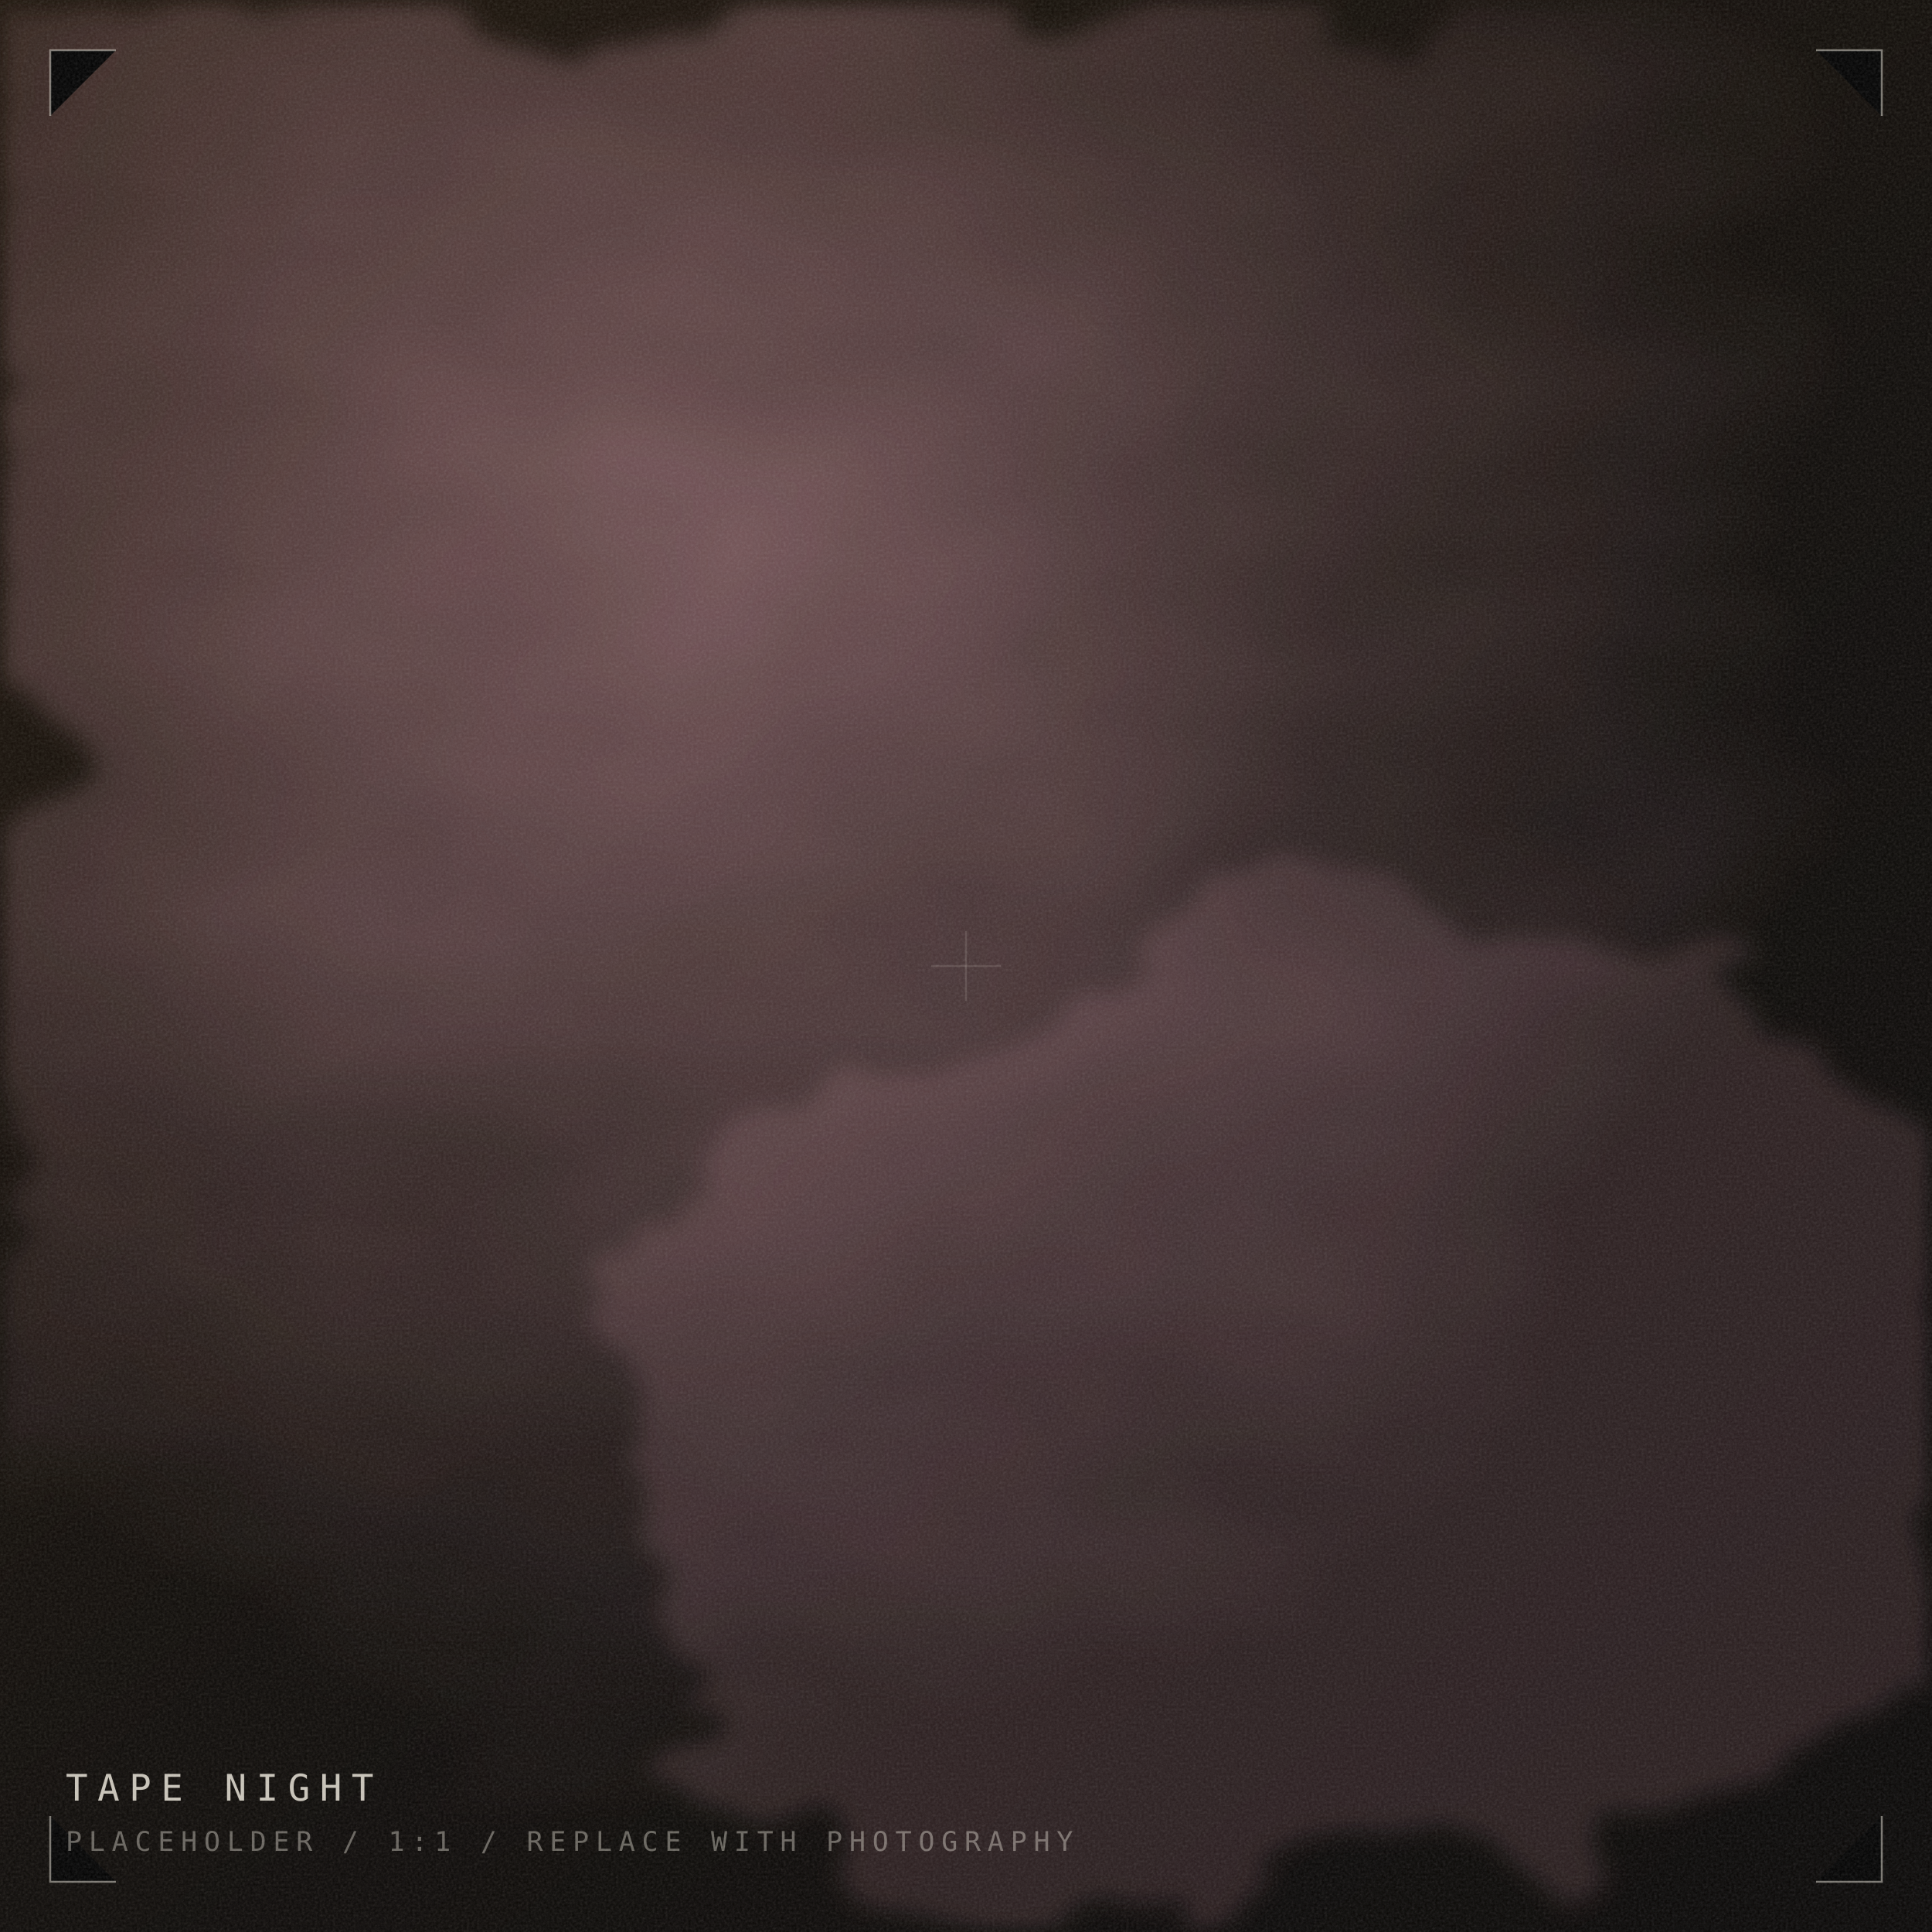
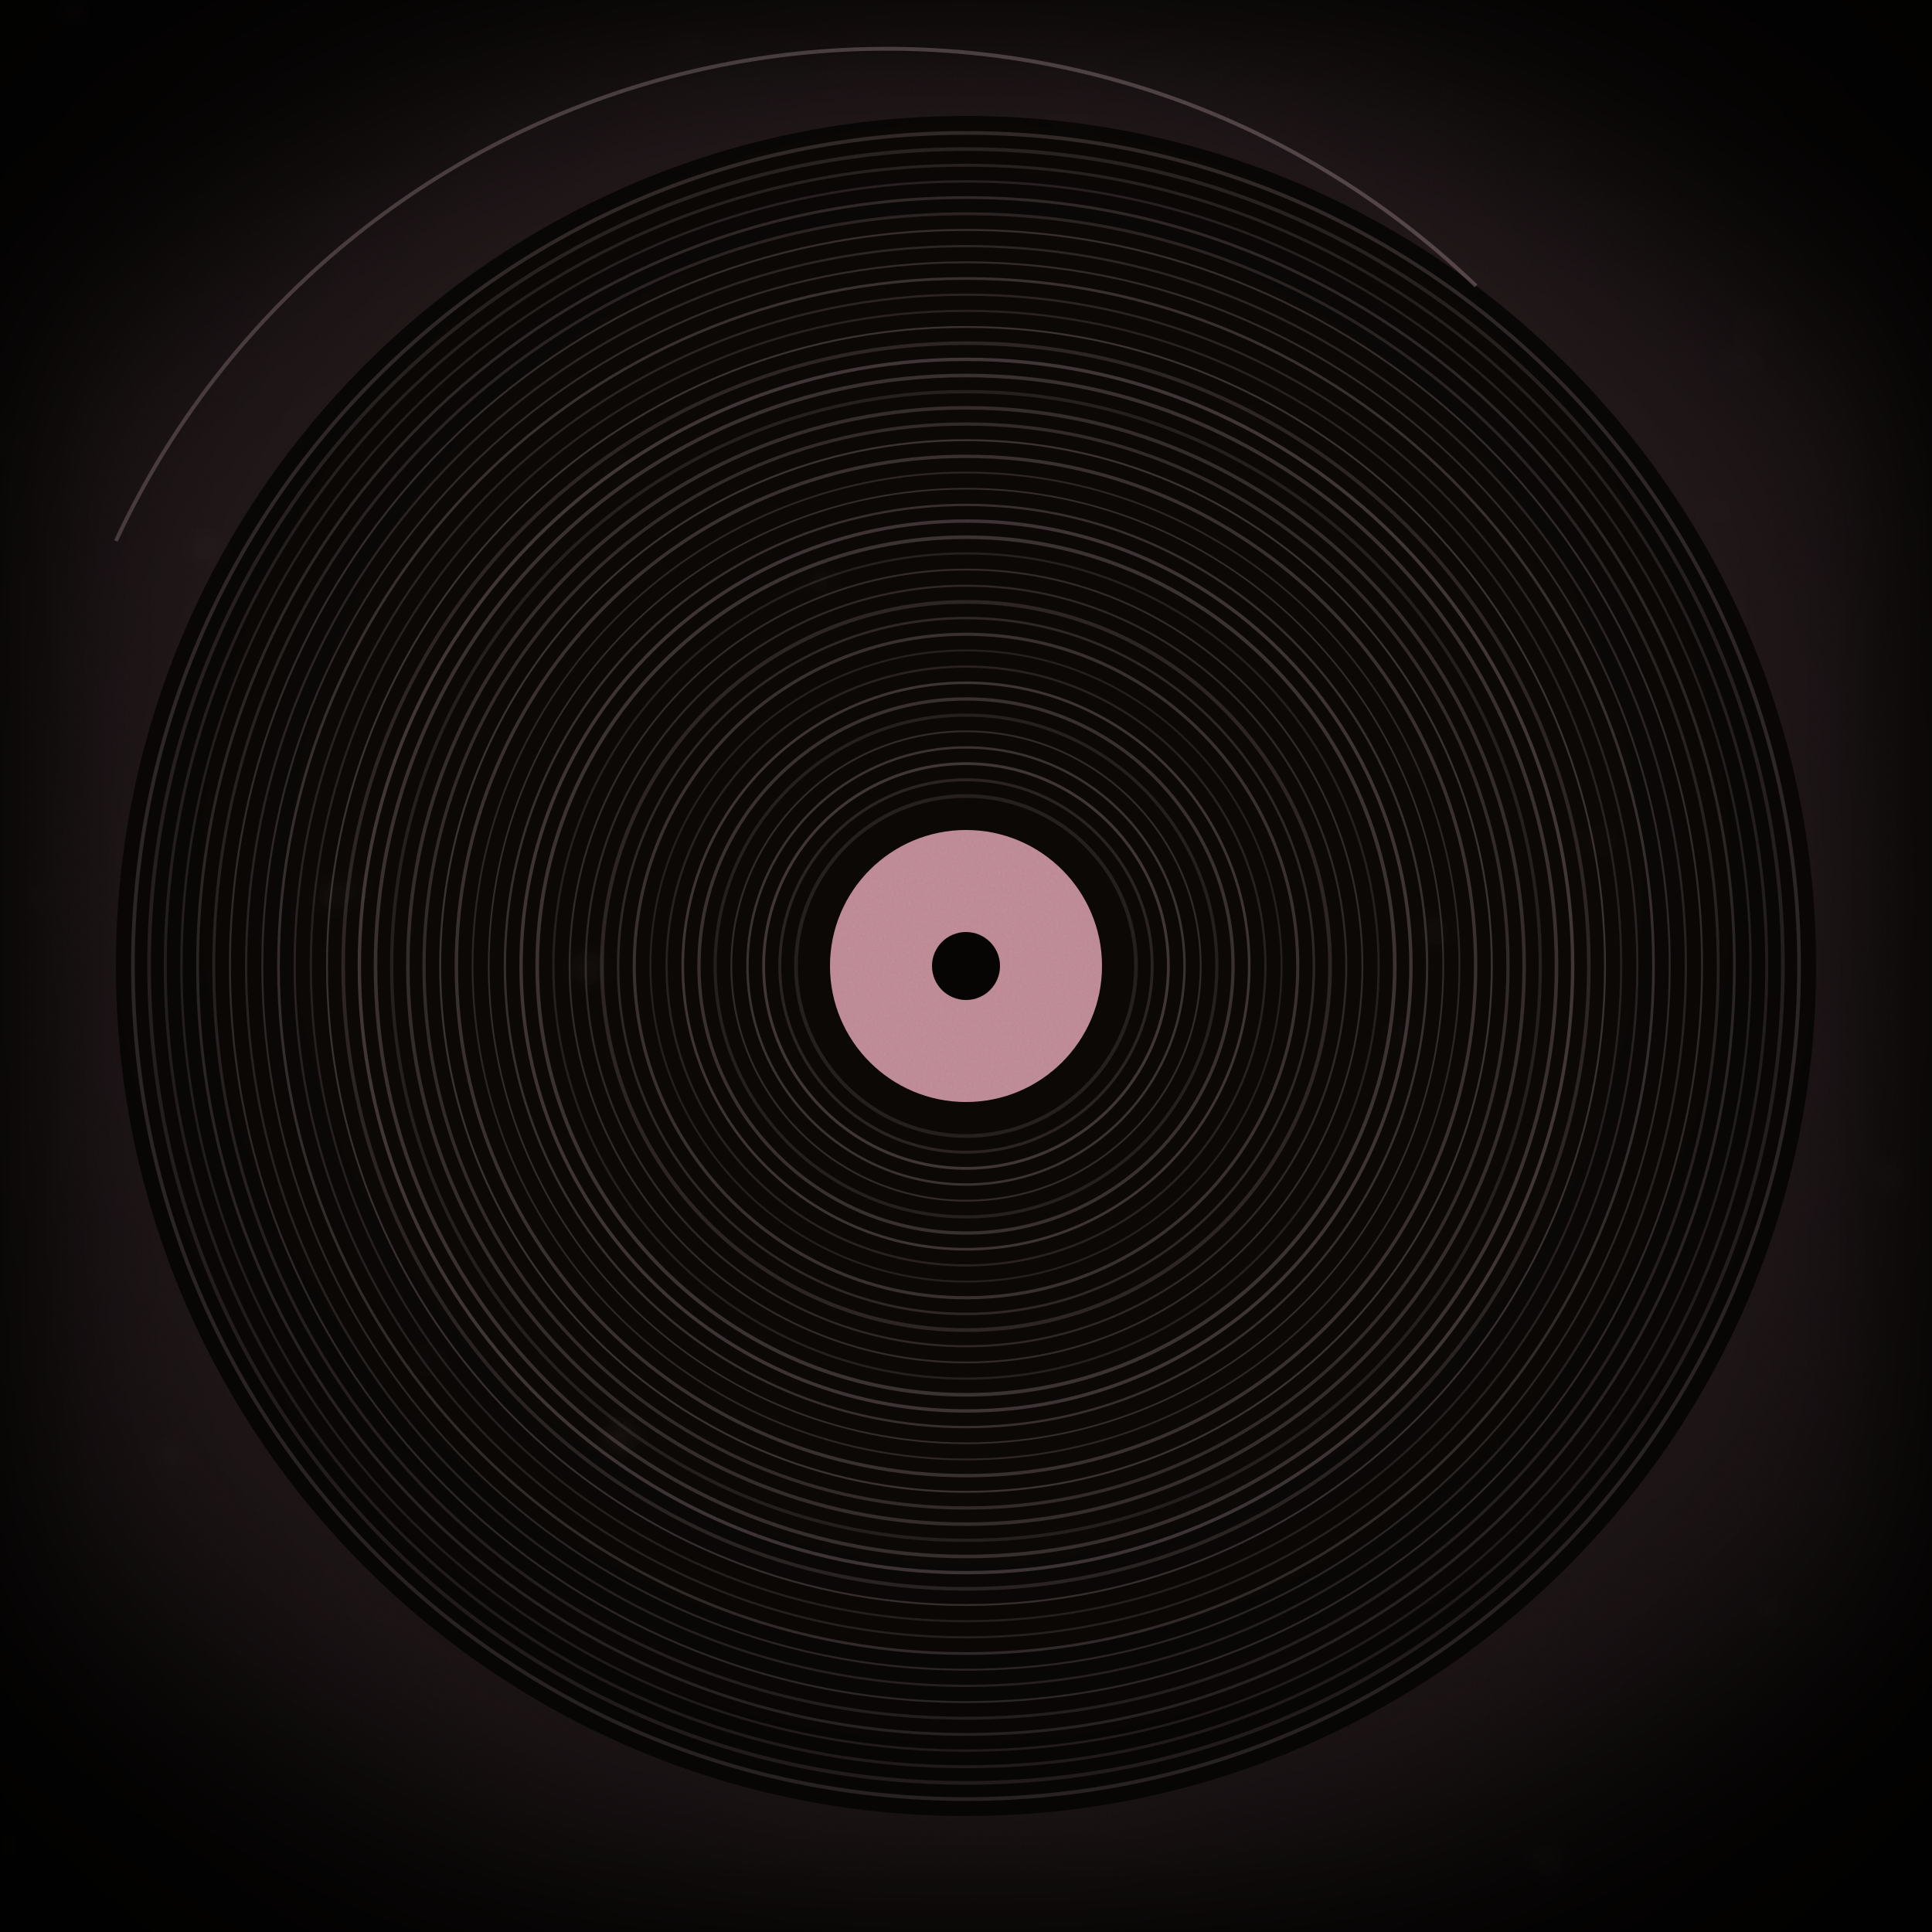
- <svg xmlns="http://www.w3.org/2000/svg" viewBox="0 0 1000 1000" width="1000" height="1000" role="img" aria-label="Tape night placeholder">
+ <svg xmlns="http://www.w3.org/2000/svg" viewBox="0 0 1000 1000" width="1000" height="1000" role="img" aria-label="Tape night">
  <defs>
-     <linearGradient id="bg-e7" x1="0.1" y1="0" x2="0.9" y2="1">
-       <stop offset="0" stop-color="#1A1108" />
-       <stop offset="0.55" stop-color="#0C0906" />
-       <stop offset="1" stop-color="#070504" />
-     </linearGradient>
-     <radialGradient id="bloom-e7" cx="0.34" cy="0.3" r="0.6">
-       <stop offset="0" stop-color="#E9A8B6" stop-opacity="0.5" />
-       <stop offset="1" stop-color="#E9A8B6" stop-opacity="0" />
+     <radialGradient id="e167-bubble" cx="38%" cy="34%" r="68%">
+       <stop offset="0%" stop-color="#f4d4db" stop-opacity="0.18" />
+       <stop offset="62%" stop-color="#f4d4db" stop-opacity="0.05" />
+       <stop offset="88%" stop-color="#f4d4db" stop-opacity="0.42" />
+       <stop offset="100%" stop-color="#f4d4db" stop-opacity="0.08" />
    </radialGradient>
-     <filter id="warp-e7" x="-20%" y="-20%" width="140%" height="140%">
-       <feTurbulence type="fractalNoise" baseFrequency="0.005 0.009" numOctaves="4" seed="10" result="t" />
-       <feDisplacementMap in="SourceGraphic" in2="t" scale="160" xChannelSelector="R" yChannelSelector="G" />
+     <filter id="e167-bk-far" x="-35%" y="-35%" width="170%" height="170%">
+       <feGaussianBlur stdDeviation="20" />
+     </filter>
+     <filter id="e167-bk-mid" x="-35%" y="-35%" width="170%" height="170%">
      <feGaussianBlur stdDeviation="6" />
    </filter>
-     <filter id="gr-e7">
-       <feTurbulence type="fractalNoise" baseFrequency="0.75" numOctaves="3" seed="10" />
+     <filter id="e167-soft" x="-35%" y="-35%" width="170%" height="170%">
+       <feGaussianBlur stdDeviation="50" />
+     </filter>
+     <filter id="e167-warp" x="-25%" y="-25%" width="150%" height="150%">
+       <feTurbulence type="fractalNoise" baseFrequency="0.006 0.011" numOctaves="4" seed="167" result="t" />
+       <feDisplacementMap in="SourceGraphic" in2="t" scale="120" xChannelSelector="R" yChannelSelector="G" />
+       <feGaussianBlur stdDeviation="4" />
+     </filter>
+     <filter id="e167-caustic" x="0" y="0" width="100%" height="100%">
+       <feTurbulence type="fractalNoise" baseFrequency="0.01" numOctaves="2" seed="168" result="n" />
+       <feColorMatrix in="n" type="matrix" values="0 0 0 0 1  0 0 0 0 0.82  0 0 0 0 0.55  1.6 0 0 0 -0.62" />
+       <feGaussianBlur stdDeviation="2" />
+     </filter>
+     <filter id="e167-grain" x="0" y="0" width="100%" height="100%">
+       <feTurbulence type="fractalNoise" baseFrequency="0.8" numOctaves="3" seed="170" />
      <feColorMatrix type="saturate" values="0" />
      <feComponentTransfer>
-         <feFuncA type="linear" slope="0.2" />
+         <feFuncA type="linear" slope="0.22" />
      </feComponentTransfer>
      <feComposite operator="in" in2="SourceGraphic" />
    </filter>
+     <radialGradient id="e167-vig" cx="50%" cy="46%" r="72%">
+       <stop offset="45%" stop-color="#000" stop-opacity="0" />
+       <stop offset="100%" stop-color="#000" stop-opacity="0.78" />
+     </radialGradient>
+     <linearGradient id="e167-obj" x1="0" y1="0" x2="1" y2="0">
+       <stop offset="0%" stop-color="#2c2022" />
+       <stop offset="16%" stop-color="#7a6468" />
+       <stop offset="46%" stop-color="#4e383c" />
+       <stop offset="82%" stop-color="#6c5358" />
+       <stop offset="100%" stop-color="#251b1d" />
+     </linearGradient>
+     <linearGradient id="e167-fill" x1="0" y1="0" x2="0" y2="1">
+       <stop offset="0%" stop-color="#f2cbd3" />
+       <stop offset="35%" stop-color="#E9A8B6" />
+       <stop offset="100%" stop-color="#8a636b" />
+     </linearGradient>
+     <linearGradient id="e167-room" x1="0.2" y1="0" x2="0.8" y2="1">
+       <stop offset="0%" stop-color="#302224" />
+       <stop offset="55%" stop-color="#0C0906" />
+       <stop offset="100%" stop-color="#070504" />
+     </linearGradient>
  </defs>
-   <rect width="1000" height="1000" fill="url(#bg-e7)" />
-   <g filter="url(#warp-e7)" opacity="0.9">
-     <rect width="1000" height="1000" fill="url(#bloom-e7)" />
-     <ellipse cx="680" cy="740" rx="360" ry="260" fill="#E9A8B6" opacity="0.16" />
+   <rect width="1000" height="1000" fill="#070504" />
+   <ellipse cx="500" cy="500" rx="600" ry="500" fill="#E9A8B6" opacity="0.14" filter="url(#e167-soft)" />
+   <circle cx="500" cy="500" r="440" fill="#0B0806" />
+   <circle cx="500" cy="500" r="88" fill="none" stroke="#f4d4db" stroke-opacity="0.11" stroke-width="1.92" />
+   <circle cx="500" cy="500" r="96.37" fill="none" stroke="#f4d4db" stroke-opacity="0.13" stroke-width="1.51" />
+   <circle cx="500" cy="500" r="104.74" fill="none" stroke="#f4d4db" stroke-opacity="0.22" stroke-width="1.47" />
+   <circle cx="500" cy="500" r="113.11" fill="none" stroke="#f4d4db" stroke-opacity="0.2" stroke-width="1.25" />
+   <circle cx="500" cy="500" r="121.48" fill="none" stroke="#f4d4db" stroke-opacity="0.16" stroke-width="0.94" />
+   <circle cx="500" cy="500" r="129.85" fill="none" stroke="#f4d4db" stroke-opacity="0.11" stroke-width="1.67" />
+   <circle cx="500" cy="500" r="138.22" fill="none" stroke="#f4d4db" stroke-opacity="0.19" stroke-width="1.71" />
+   <circle cx="500" cy="500" r="146.6" fill="none" stroke="#f4d4db" stroke-opacity="0.21" stroke-width="1.36" />
+   <circle cx="500" cy="500" r="154.97" fill="none" stroke="#f4d4db" stroke-opacity="0.12" stroke-width="1.16" />
+   <circle cx="500" cy="500" r="163.34" fill="none" stroke="#f4d4db" stroke-opacity="0.11" stroke-width="1.02" />
+   <circle cx="500" cy="500" r="171.71" fill="none" stroke="#f4d4db" stroke-opacity="0.19" stroke-width="1.61" />
+   <circle cx="500" cy="500" r="180.08" fill="none" stroke="#f4d4db" stroke-opacity="0.15" stroke-width="1.27" />
+   <circle cx="500" cy="500" r="188.45" fill="none" stroke="#f4d4db" stroke-opacity="0.14" stroke-width="1.96" />
+   <circle cx="500" cy="500" r="196.82" fill="none" stroke="#f4d4db" stroke-opacity="0.15" stroke-width="1.07" />
+   <circle cx="500" cy="500" r="205.19" fill="none" stroke="#f4d4db" stroke-opacity="0.16" stroke-width="0.95" />
+   <circle cx="500" cy="500" r="213.56" fill="none" stroke="#f4d4db" stroke-opacity="0.11" stroke-width="1.16" />
+   <circle cx="500" cy="500" r="221.93" fill="none" stroke="#f4d4db" stroke-opacity="0.2" stroke-width="1.88" />
+   <circle cx="500" cy="500" r="230.3" fill="none" stroke="#f4d4db" stroke-opacity="0.21" stroke-width="1.75" />
+   <circle cx="500" cy="500" r="238.67" fill="none" stroke="#f4d4db" stroke-opacity="0.18" stroke-width="1.2" />
+   <circle cx="500" cy="500" r="247.04" fill="none" stroke="#f4d4db" stroke-opacity="0.17" stroke-width="0.85" />
+   <circle cx="500" cy="500" r="255.41" fill="none" stroke="#f4d4db" stroke-opacity="0.14" stroke-width="0.94" />
+   <circle cx="500" cy="500" r="263.79" fill="none" stroke="#f4d4db" stroke-opacity="0.19" stroke-width="1.75" />
+   <circle cx="500" cy="500" r="272.16" fill="none" stroke="#f4d4db" stroke-opacity="0.2" stroke-width="1" />
+   <circle cx="500" cy="500" r="280.53" fill="none" stroke="#f4d4db" stroke-opacity="0.16" stroke-width="1.68" />
+   <circle cx="500" cy="500" r="288.9" fill="none" stroke="#f4d4db" stroke-opacity="0.17" stroke-width="1.83" />
+   <circle cx="500" cy="500" r="297.27" fill="none" stroke="#f4d4db" stroke-opacity="0.11" stroke-width="1.71" />
+   <circle cx="500" cy="500" r="305.64" fill="none" stroke="#f4d4db" stroke-opacity="0.19" stroke-width="1.86" />
+   <circle cx="500" cy="500" r="314.01" fill="none" stroke="#f4d4db" stroke-opacity="0.22" stroke-width="1.74" />
+   <circle cx="500" cy="500" r="322.38" fill="none" stroke="#f4d4db" stroke-opacity="0.14" stroke-width="1.86" />
+   <circle cx="500" cy="500" r="330.75" fill="none" stroke="#f4d4db" stroke-opacity="0.2" stroke-width="0.97" />
+   <circle cx="500" cy="500" r="339.12" fill="none" stroke="#f4d4db" stroke-opacity="0.12" stroke-width="1.13" />
+   <circle cx="500" cy="500" r="347.49" fill="none" stroke="#f4d4db" stroke-opacity="0.13" stroke-width="1.15" />
+   <circle cx="500" cy="500" r="355.86" fill="none" stroke="#f4d4db" stroke-opacity="0.19" stroke-width="1.39" />
+   <circle cx="500" cy="500" r="364.23" fill="none" stroke="#f4d4db" stroke-opacity="0.16" stroke-width="1.01" />
+   <circle cx="500" cy="500" r="372.6" fill="none" stroke="#f4d4db" stroke-opacity="0.14" stroke-width="1.19" />
+   <circle cx="500" cy="500" r="380.98" fill="none" stroke="#f4d4db" stroke-opacity="0.18" stroke-width="1.01" />
+   <circle cx="500" cy="500" r="389.35" fill="none" stroke="#f4d4db" stroke-opacity="0.14" stroke-width="1.52" />
+   <circle cx="500" cy="500" r="397.72" fill="none" stroke="#f4d4db" stroke-opacity="0.16" stroke-width="1.47" />
+   <circle cx="500" cy="500" r="406.09" fill="none" stroke="#f4d4db" stroke-opacity="0.13" stroke-width="1.25" />
+   <circle cx="500" cy="500" r="414.46" fill="none" stroke="#f4d4db" stroke-opacity="0.13" stroke-width="1.54" />
+   <circle cx="500" cy="500" r="422.83" fill="none" stroke="#f4d4db" stroke-opacity="0.14" stroke-width="1.89" />
+   <circle cx="500" cy="500" r="431.2" fill="none" stroke="#f4d4db" stroke-opacity="0.18" stroke-width="1.93" />
+   <circle cx="500" cy="500" r="70.4" fill="#E9A8B6" opacity="0.8" />
+   <circle cx="500" cy="500" r="17.6" fill="#070504" />
+   <path d="M60 280 A440 440 0 0 1 764 148" fill="none" stroke="#f4d4db" stroke-opacity="0.3" stroke-width="2" />
+   <g filter="url(#e167-bk-mid)">
+     <circle cx="1.32" cy="229.89" r="1.96" fill="#f4d4db" opacity="0.27" />
+     <circle cx="37.66" cy="4.1" r="2.5" fill="#f4d4db" opacity="0.35" />
+     <circle cx="801.09" cy="963.1" r="2.2" fill="#f4d4db" opacity="0.37" />
+     <circle cx="433.14" cy="842.69" r="0.57" fill="#f4d4db" opacity="0.27" />
+     <circle cx="424.25" cy="300.99" r="2.17" fill="#f4d4db" opacity="0.19" />
+     <circle cx="555.13" cy="64.59" r="1.63" fill="#f4d4db" opacity="0.17" />
+     <circle cx="2.2" cy="50.96" r="1.64" fill="#f4d4db" opacity="0.27" />
+     <circle cx="303.89" cy="501.21" r="2.27" fill="#f4d4db" opacity="0.38" />
+     <circle cx="354.56" cy="21.5" r="1.34" fill="#f4d4db" opacity="0.25" />
+     <circle cx="915.92" cy="833.37" r="1.52" fill="#f4d4db" opacity="0.35" />
+     <circle cx="749.57" cy="51" r="0.77" fill="#f4d4db" opacity="0.2" />
+     <circle cx="106.64" cy="283.91" r="2.07" fill="#f4d4db" opacity="0.27" />
+     <circle cx="87.98" cy="753.53" r="1.63" fill="#f4d4db" opacity="0.35" />
+     <circle cx="183.88" cy="459.26" r="2" fill="#f4d4db" opacity="0.13" />
+     <circle cx="221.44" cy="703.91" r="1.88" fill="#f4d4db" opacity="0.17" />
+     <circle cx="886.37" cy="264.37" r="1.03" fill="#f4d4db" opacity="0.42" />
+     <circle cx="742.52" cy="482.06" r="2.55" fill="#f4d4db" opacity="0.2" />
+     <circle cx="172.16" cy="463.59" r="1.8" fill="#f4d4db" opacity="0.42" />
+     <circle cx="826.82" cy="435.15" r="1.61" fill="#f4d4db" opacity="0.26" />
+     <circle cx="25.61" cy="464.19" r="1.96" fill="#f4d4db" opacity="0.14" />
+     <circle cx="901.12" cy="186.75" r="1.93" fill="#f4d4db" opacity="0.21" />
+     <circle cx="733.77" cy="392.84" r="1.39" fill="#f4d4db" opacity="0.3" />
+     <circle cx="908.38" cy="168.7" r="1.36" fill="#f4d4db" opacity="0.36" />
+     <circle cx="321.58" cy="743.26" r="2.39" fill="#f4d4db" opacity="0.44" />
+     <circle cx="641.65" cy="215.3" r="1.58" fill="#f4d4db" opacity="0.15" />
+     <circle cx="804.37" cy="78.04" r="1.63" fill="#f4d4db" opacity="0.13" />
+     <circle cx="978.68" cy="609.66" r="1.77" fill="#f4d4db" opacity="0.3" />
+     <circle cx="322.02" cy="243.14" r="1.46" fill="#f4d4db" opacity="0.25" />
+     <circle cx="724.67" cy="534.63" r="1.76" fill="#f4d4db" opacity="0.19" />
+     <circle cx="0.71" cy="955.01" r="2.15" fill="#f4d4db" opacity="0.1" />
  </g>
-   <g stroke="#F3EDE1" stroke-opacity="0.5" stroke-width="1">
-     <path d="M26 60 L26 26 L60 26" />
-     <path d="M940 26 L974 26 L974 60" />
-     <path d="M26 940 L26 974 L60 974" />
-     <path d="M940 974 L974 974 L974 940" />
-   </g>
-   <g stroke="#F3EDE1" stroke-opacity="0.14">
-     <line x1="500" y1="482" x2="500" y2="518" />
-     <line x1="482" y1="500" x2="518" y2="500" />
-   </g>
-   <text x="34" y="932" font-family="Menlo, monospace" font-size="19" letter-spacing="5" fill="#F3EDE1" fill-opacity="0.82">TAPE NIGHT</text>
-   <text x="34" y="958" font-family="Menlo, monospace" font-size="14" letter-spacing="3.5" fill="#F3EDE1" fill-opacity="0.4">PLACEHOLDER / 1:1 / REPLACE WITH PHOTOGRAPHY</text>
-   <rect width="1000" height="1000" filter="url(#gr-e7)" opacity="0.8" />
+   <rect width="1000" height="1000" fill="url(#e167-vig)" />
+   <rect width="1000" height="1000" filter="url(#e167-grain)" opacity="0.6" style="mix-blend-mode:overlay" />
</svg>
